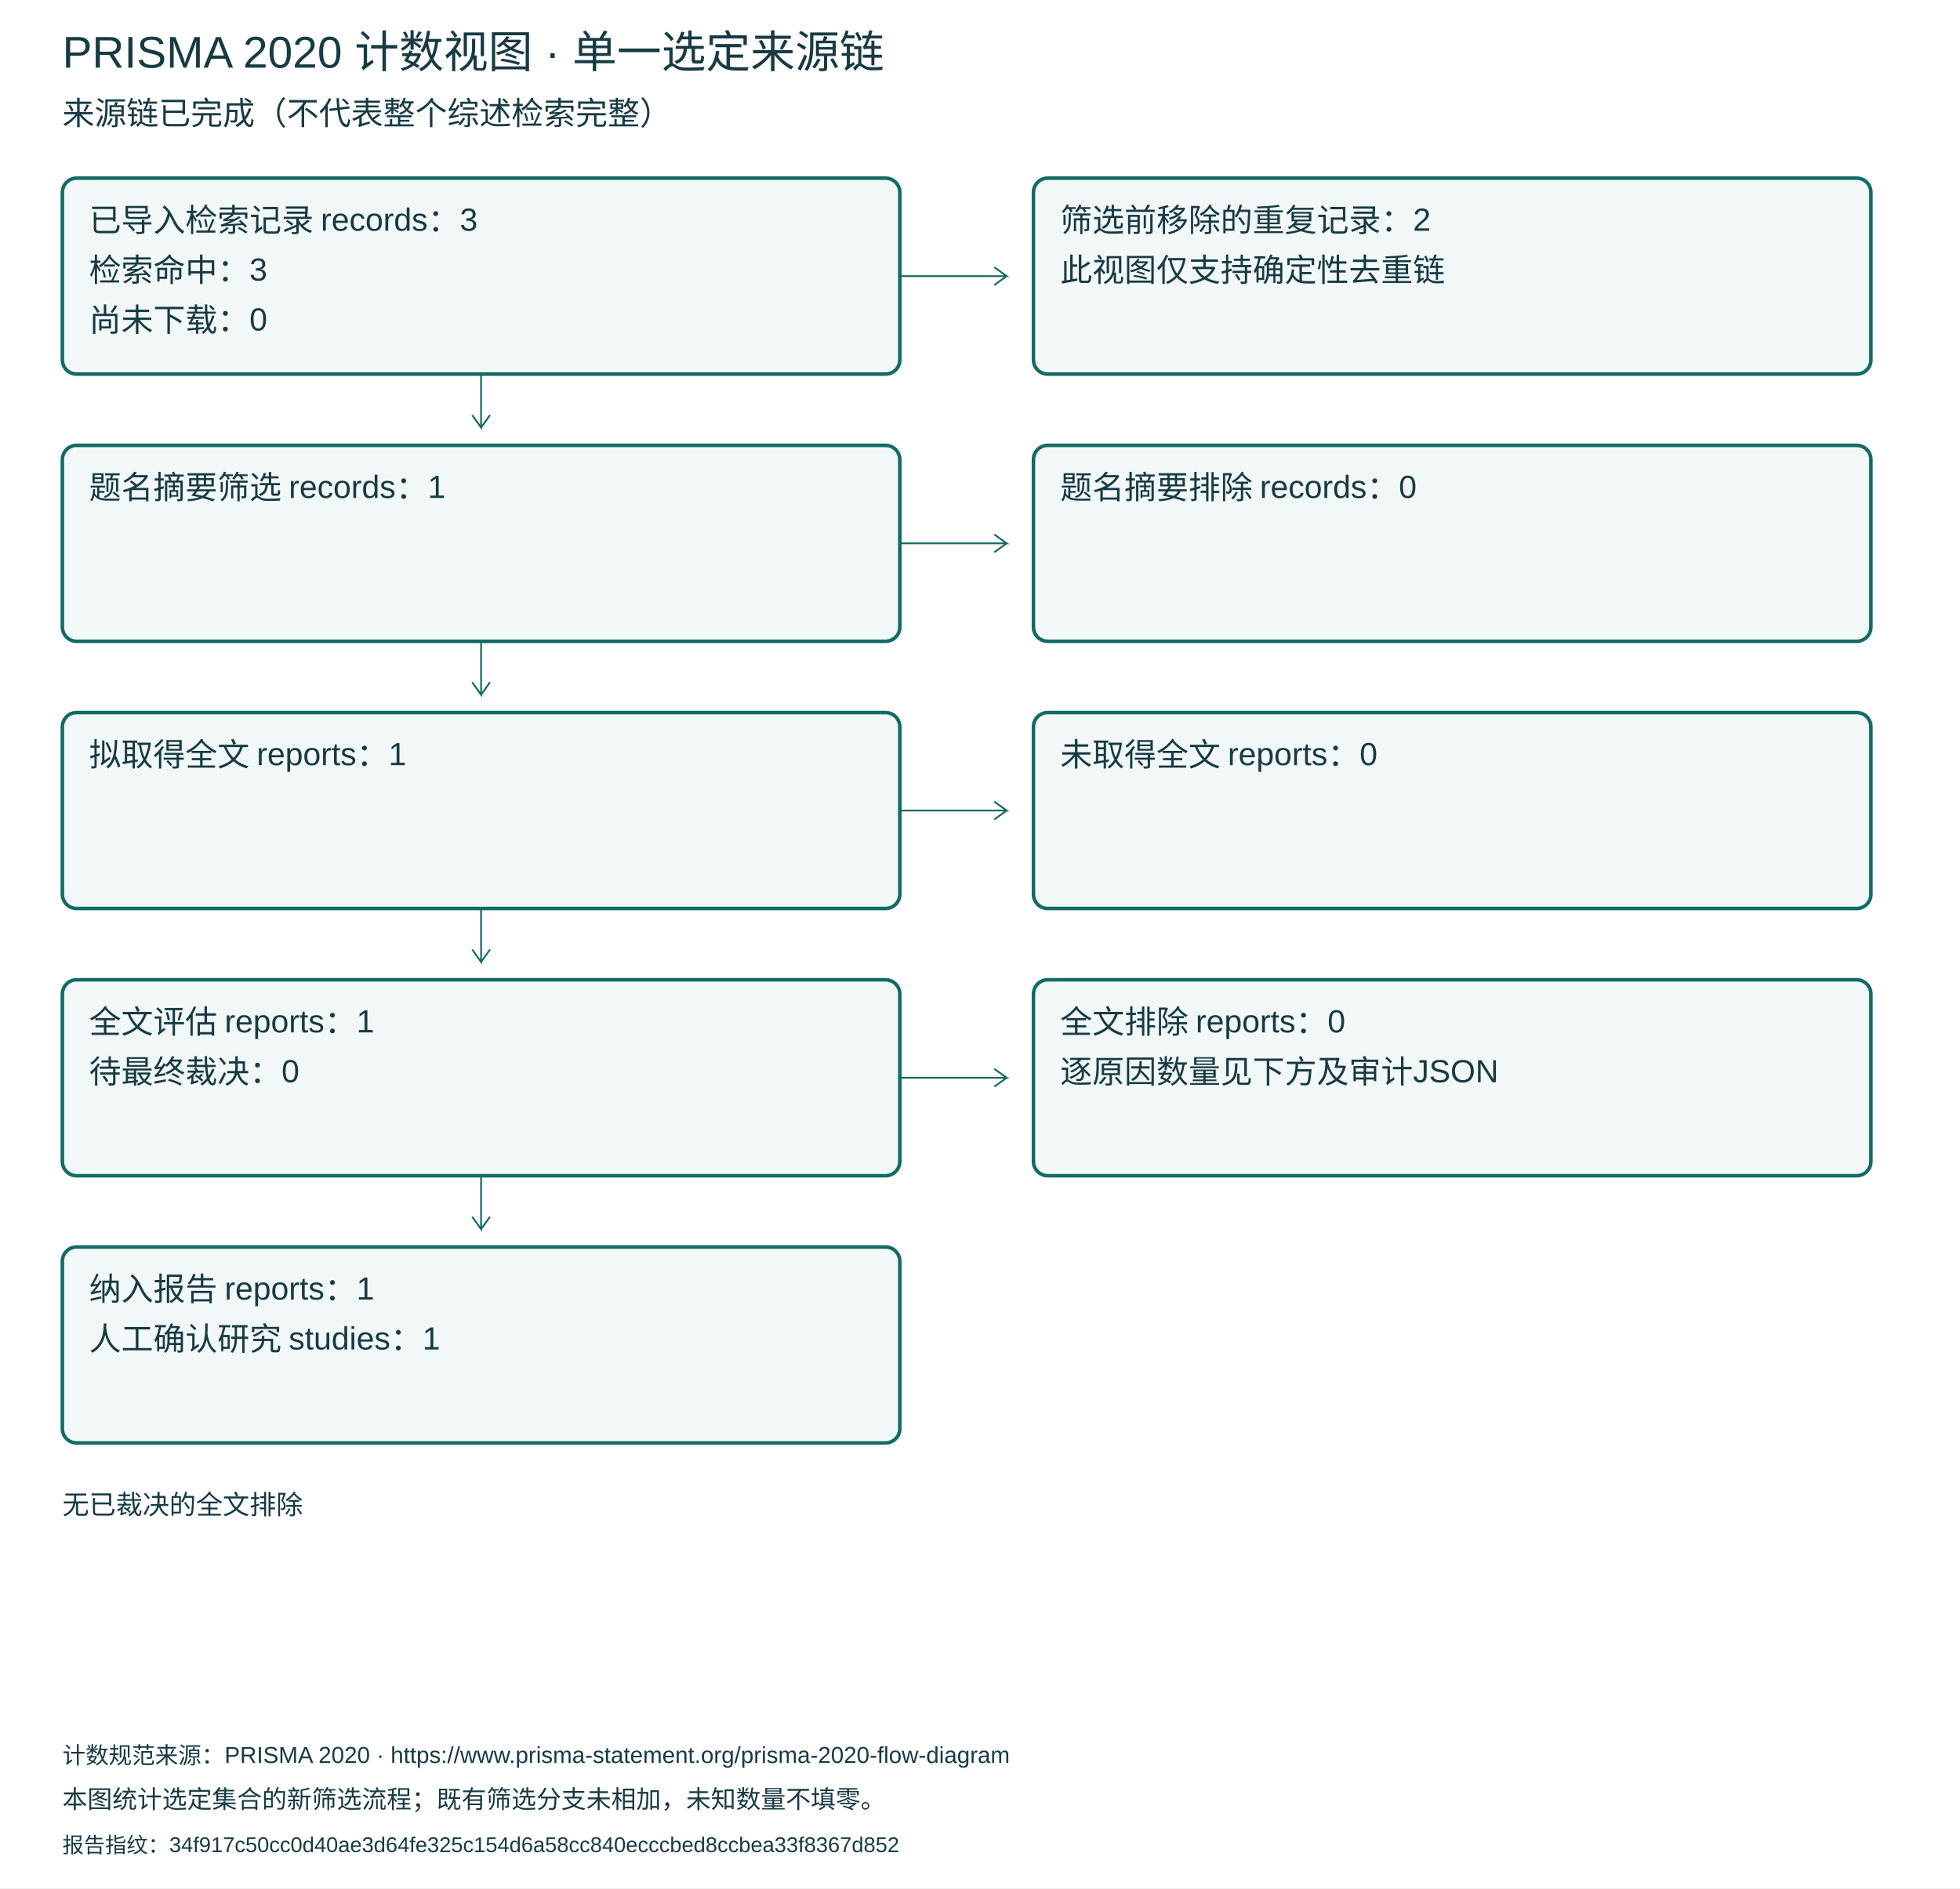
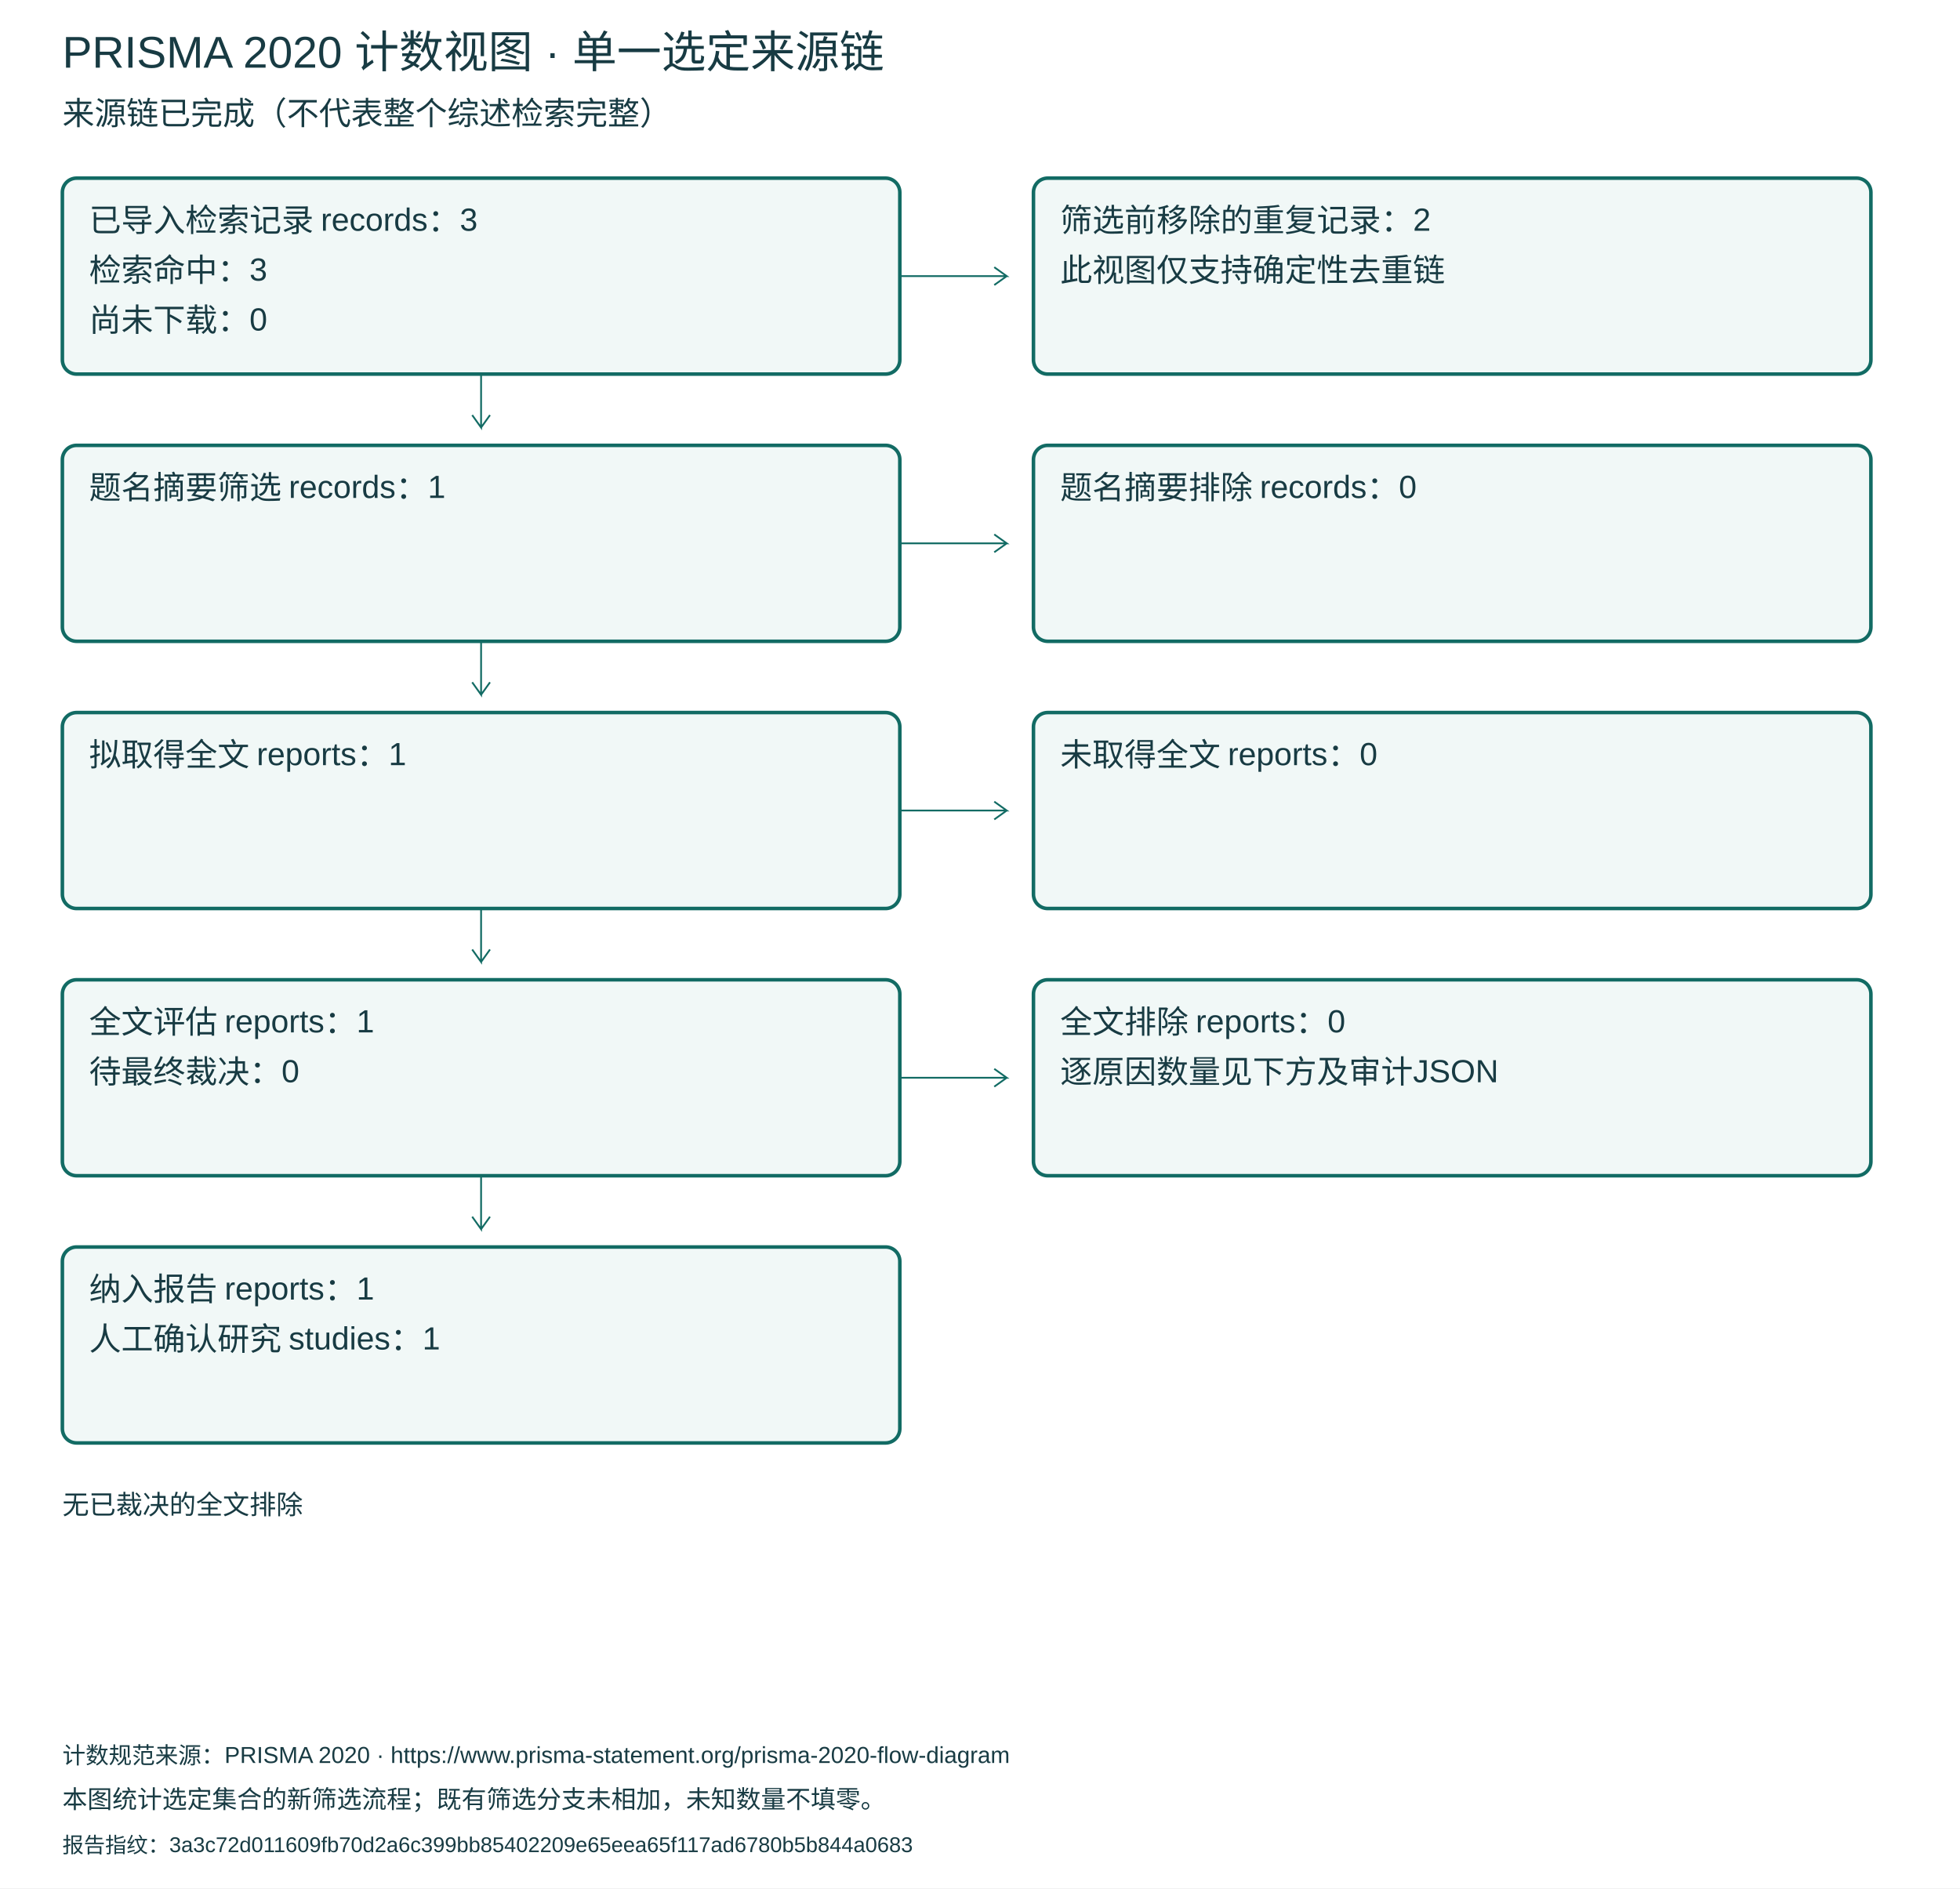
<svg xmlns="http://www.w3.org/2000/svg" width="1100" height="1060" viewBox="0 0 1100 1060">
  <rect width="1100" height="1060" fill="white" />
  <style>text{font-family:Arial,"Noto Sans CJK SC",sans-serif;fill:#183b43;font-size:18px}.box{fill:#f1f8f7;stroke:#126b64;stroke-width:2}</style>
  <text x="35" y="38" style="font-size:25px">PRISMA 2020 计数视图 · 单一选定来源链</text>
  <text x="35" y="70" style="font-size:18px">来源链已完成（不代表整个综述检索完整）</text>
  <rect class="box" x="35" y="100" width="470" height="110" rx="8" />
  <text x="50" y="130" style="font-size:18px">已导入检索记录 records：3</text>
  <text x="50" y="158" style="font-size:18px">检索命中：3</text>
  <text x="50" y="186" style="font-size:18px">尚未下载：0</text>
  <rect class="box" x="580" y="100" width="470" height="110" rx="8" />
  <text x="595" y="130" style="font-size:18px">筛选前移除的重复记录：2</text>
  <text x="595" y="158" style="font-size:18px">此视图仅支持确定性去重链</text>
  <rect class="box" x="35" y="250" width="470" height="110" rx="8" />
  <text x="50" y="280" style="font-size:18px">题名摘要筛选 records：1</text>
  <rect class="box" x="580" y="250" width="470" height="110" rx="8" />
  <text x="595" y="280" style="font-size:18px">题名摘要排除 records：0</text>
  <rect class="box" x="35" y="400" width="470" height="110" rx="8" />
  <text x="50" y="430" style="font-size:18px">拟取得全文 reports：1</text>
  <rect class="box" x="580" y="400" width="470" height="110" rx="8" />
  <text x="595" y="430" style="font-size:18px">未取得全文 reports：0</text>
  <rect class="box" x="35" y="550" width="470" height="110" rx="8" />
  <text x="50" y="580" style="font-size:18px">全文评估 reports：1</text>
  <text x="50" y="608" style="font-size:18px">待最终裁决：0</text>
  <rect class="box" x="580" y="550" width="470" height="110" rx="8" />
  <text x="595" y="580" style="font-size:18px">全文排除 reports：0</text>
  <text x="595" y="608" style="font-size:18px">逐原因数量见下方及审计JSON</text>
  <rect class="box" x="35" y="700" width="470" height="110" rx="8" />
  <text x="50" y="730" style="font-size:18px">纳入报告 reports：1</text>
  <text x="50" y="758" style="font-size:18px">人工确认研究 studies：1</text>
  <path d="M270 210 v30 l-5 -7 m5 7 l5 -7" stroke="#126b64" fill="none" />
  <path d="M270 360 v30 l-5 -7 m5 7 l5 -7" stroke="#126b64" fill="none" />
  <path d="M270 510 v30 l-5 -7 m5 7 l5 -7" stroke="#126b64" fill="none" />
  <path d="M270 660 v30 l-5 -7 m5 7 l5 -7" stroke="#126b64" fill="none" />
  <path d="M505 155 h60 l-7 -5 m7 5 l-7 5" stroke="#126b64" fill="none" />
  <path d="M505 305 h60 l-7 -5 m7 5 l-7 5" stroke="#126b64" fill="none" />
  <path d="M505 455 h60 l-7 -5 m7 5 l-7 5" stroke="#126b64" fill="none" />
  <path d="M505 605 h60 l-7 -5 m7 5 l-7 5" stroke="#126b64" fill="none" />
  <text x="35" y="850" style="font-size:15px">无已裁决的全文排除</text>
  <text x="35" y="990" style="font-size:13px">计数规范来源：PRISMA 2020 · https://www.prisma-statement.org/prisma-2020-flow-diagram</text>
  <text x="35" y="1015" style="font-size:14px">本图统计选定集合的新筛选流程；既有筛选分支未相加，未知数量不填零。</text>
-   <text x="35" y="1040" style="font-size:12px">报告指纹：34f917c50cc0d40ae3d64fe325c154d6a58cc840ecccbed8ccbea33f8367d852</text>
+   <text x="35" y="1040" style="font-size:12px">报告指纹：3a3c72d011609fb70d2a6c399bb85402209e65eea65f117ad6780b5b844a0683</text>
</svg>
